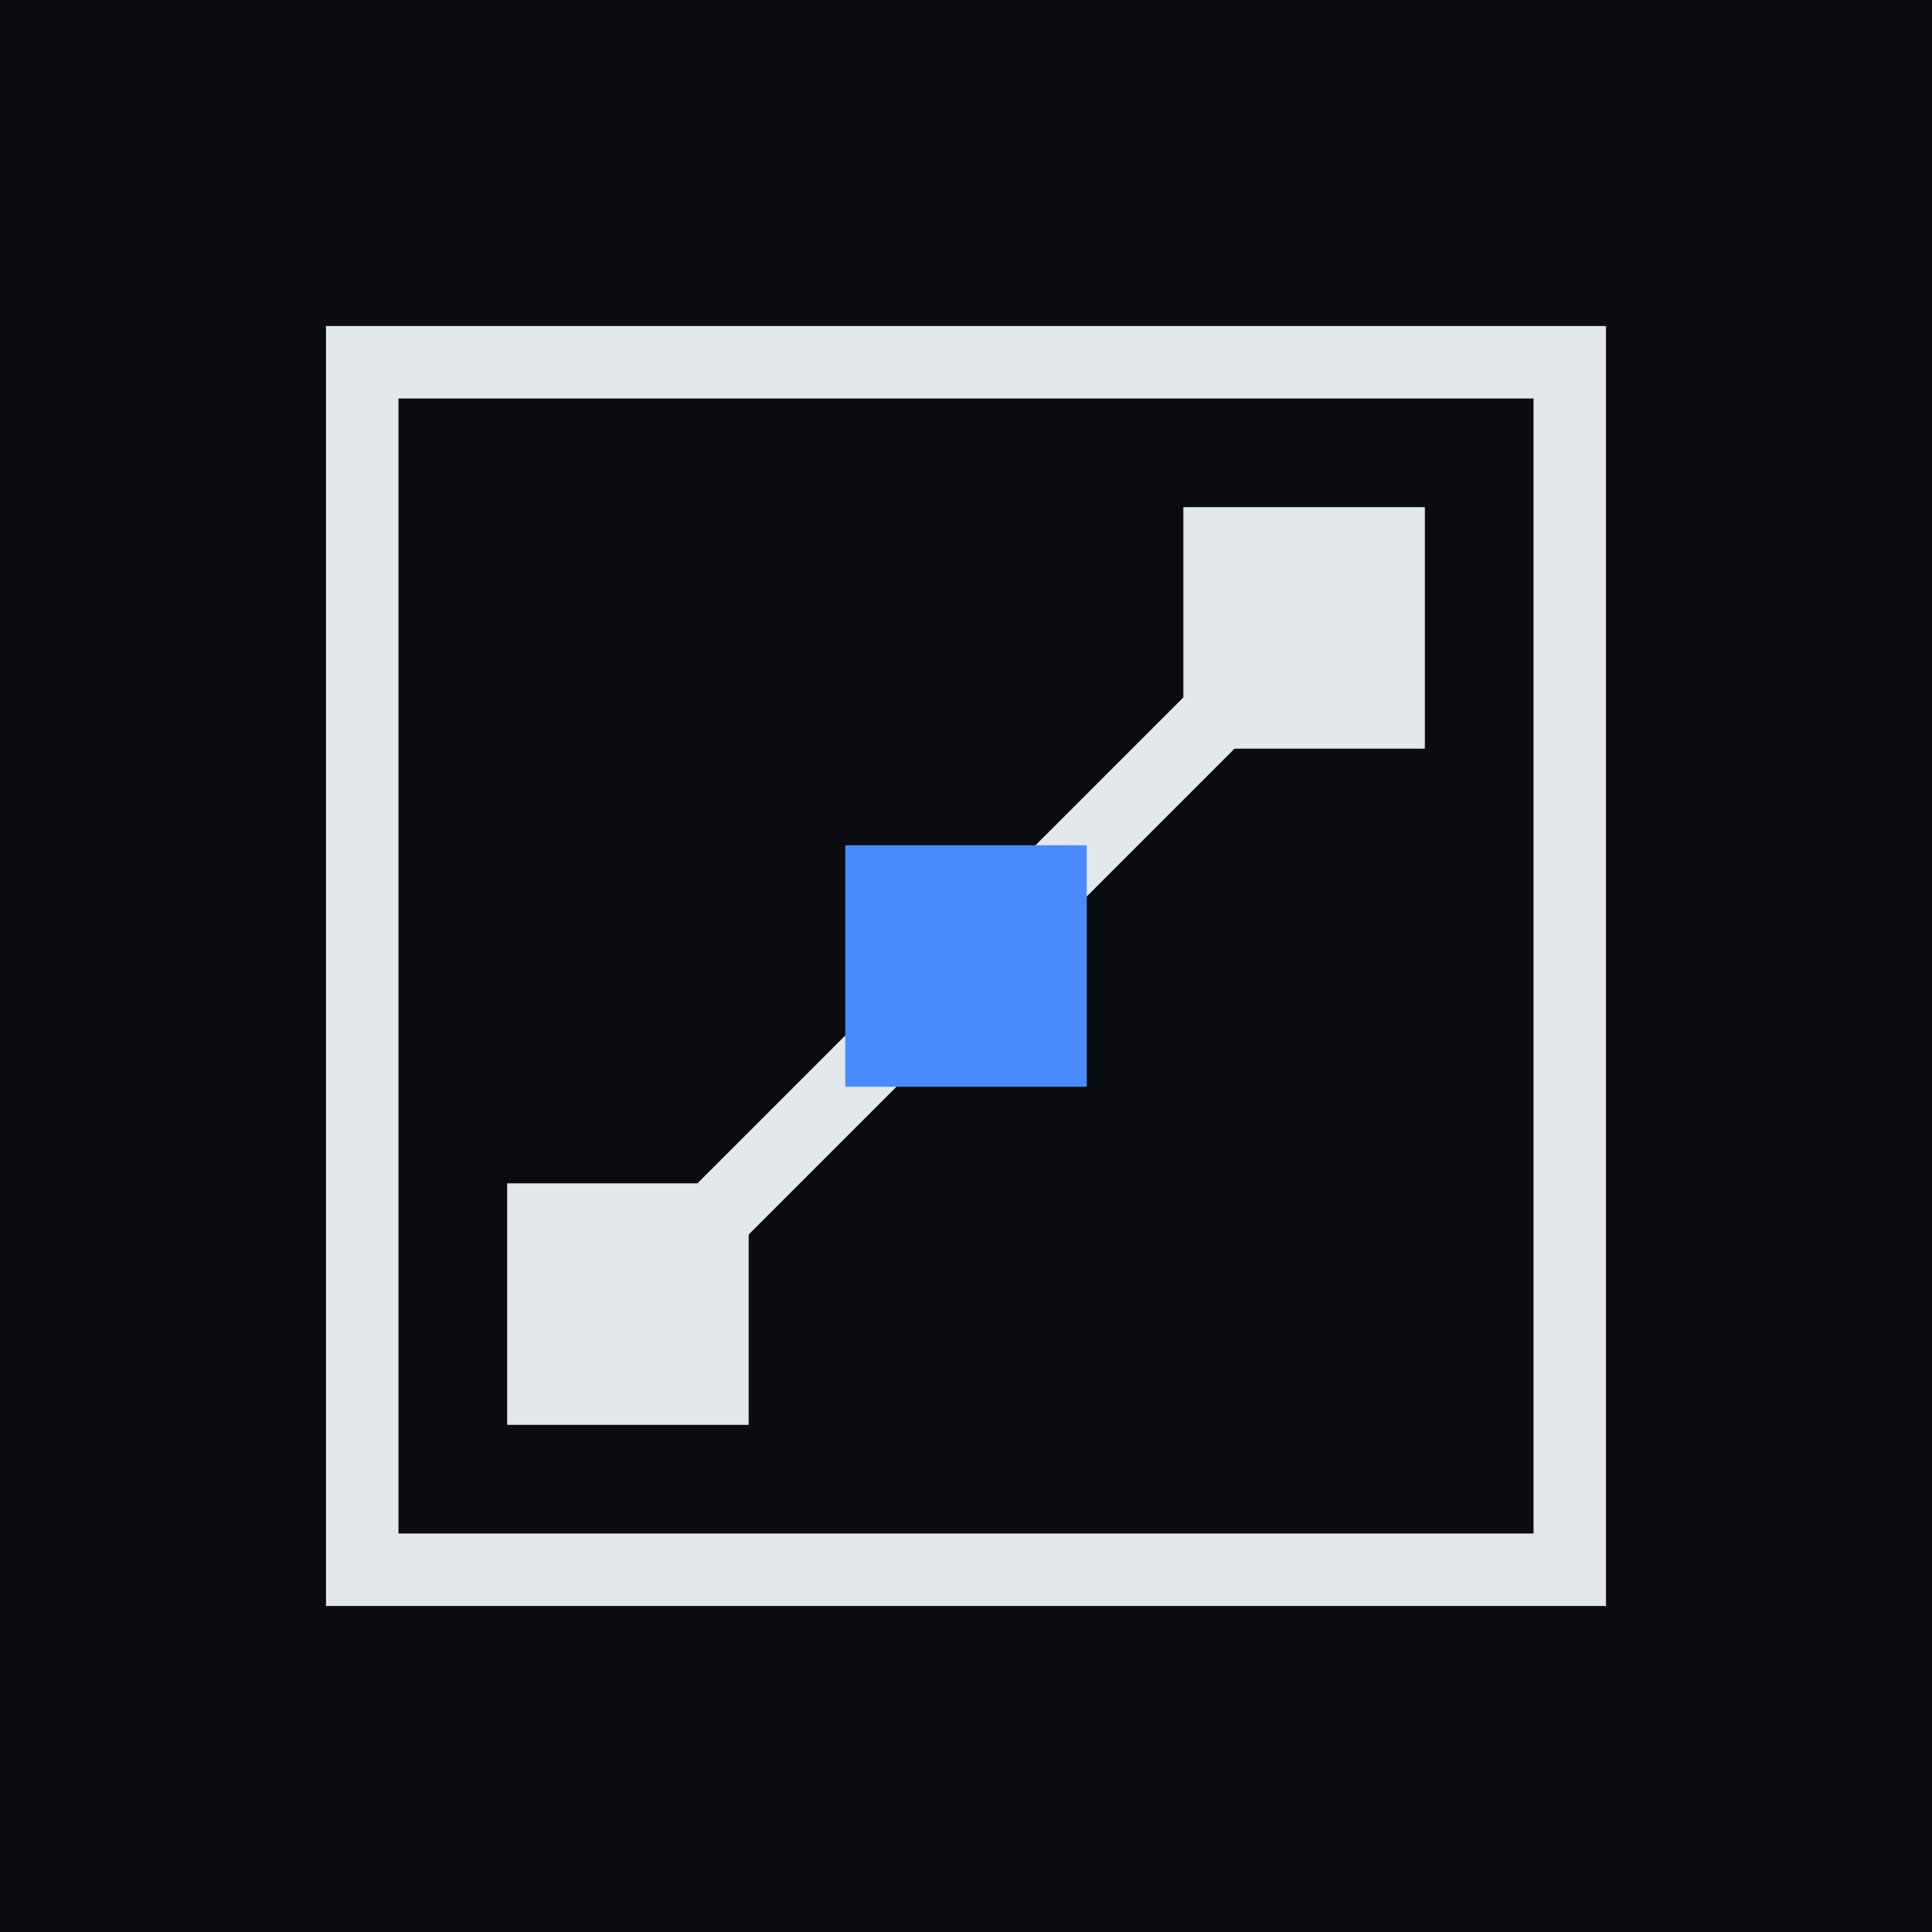
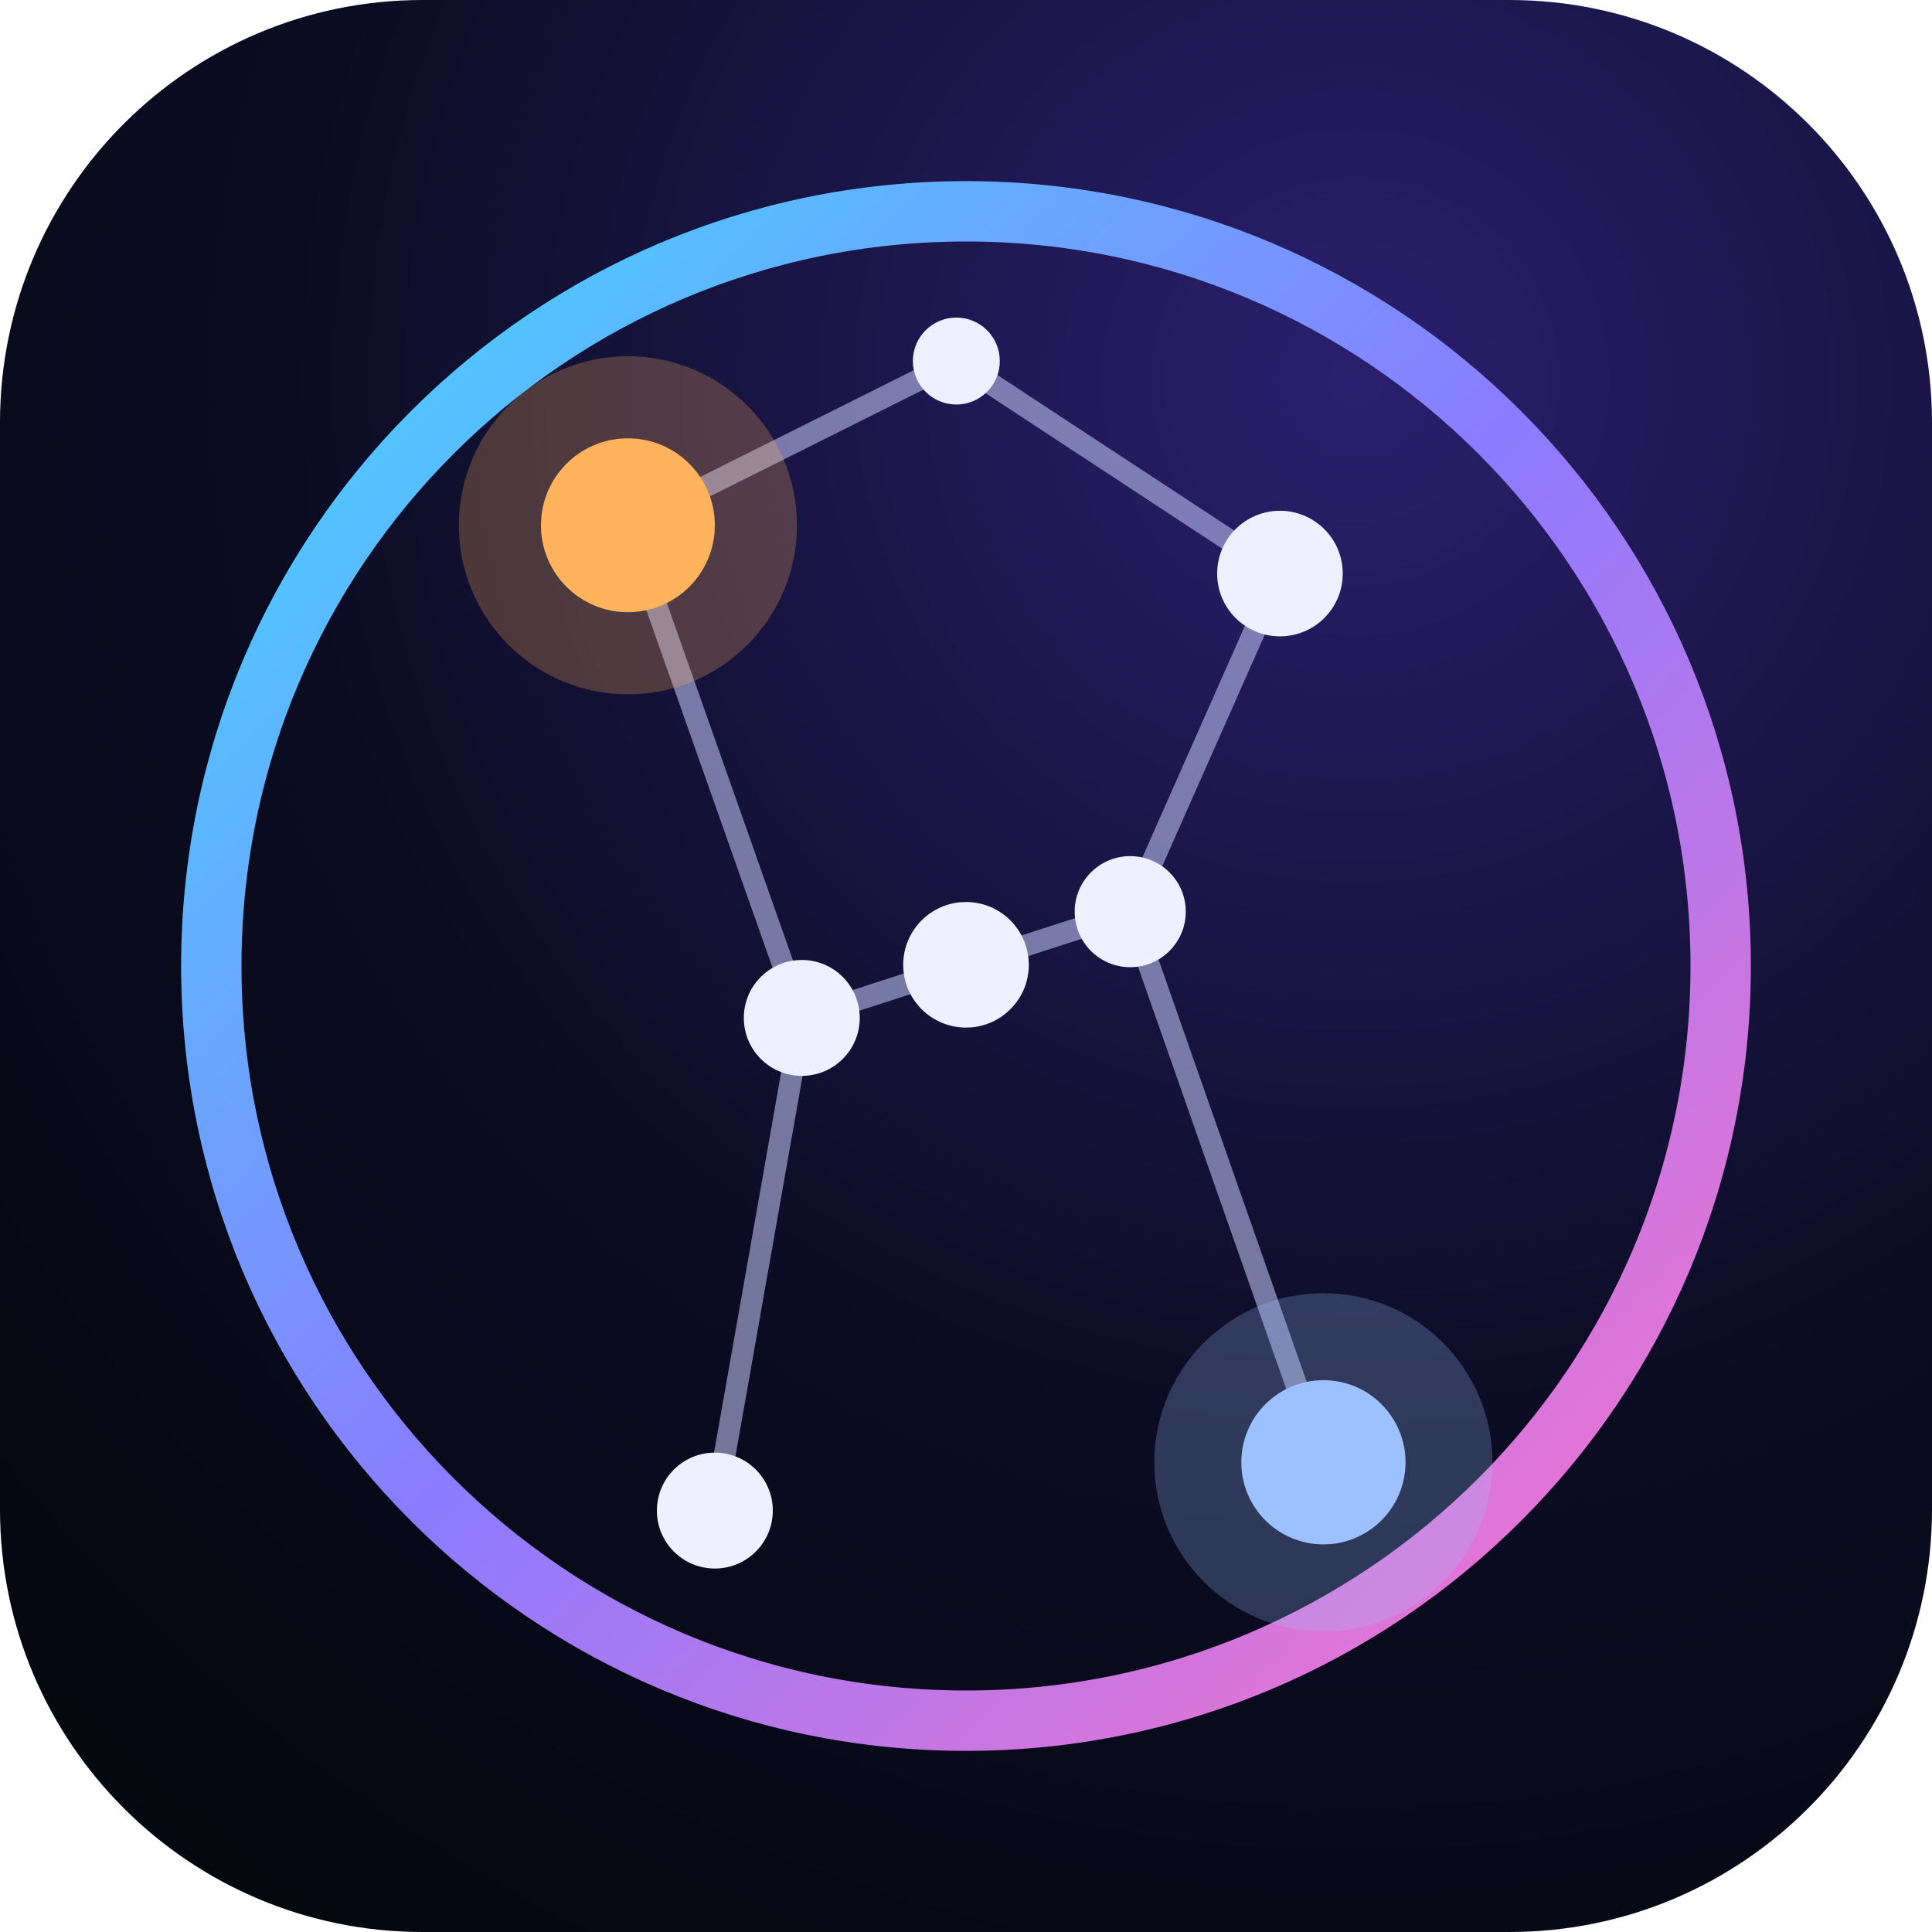
- <svg xmlns="http://www.w3.org/2000/svg" viewBox="0 0 40 40">
-   <rect width="40" height="40" fill="#0A0C0F" />
-   <rect x="7.5" y="7.5" width="25" height="25" fill="none" stroke="#E4E8EC" stroke-width="1.5" />
-   <path d="M13 27 27 13" stroke="#E4E8EC" stroke-width="1.5" />
-   <rect x="10.5" y="24.5" width="5" height="5" fill="#E4E8EC" />
-   <rect x="17.5" y="17.5" width="5" height="5" fill="#4A8CFF" />
-   <rect x="24.5" y="10.5" width="5" height="5" fill="#E4E8EC" />
+ <svg xmlns="http://www.w3.org/2000/svg" viewBox="0 0 64 64">
+   <defs>
+     <radialGradient id="bg" cx="0.7" cy="0.2" r="1">
+       <stop offset="0" stop-color="#2a1f6e" />
+       <stop offset="0.55" stop-color="#0b0c22" />
+       <stop offset="1" stop-color="#05060d" />
+     </radialGradient>
+     <linearGradient id="ring" x1="0" y1="0" x2="1" y2="1">
+       <stop offset="0" stop-color="#3fdcff" />
+       <stop offset="0.5" stop-color="#8b7bff" />
+       <stop offset="1" stop-color="#ff72c8" />
+     </linearGradient>
+     <radialGradient id="glow">
+       <stop offset="0" stop-color="#fff" stop-opacity="0.9" />
+       <stop offset="1" stop-color="#fff" stop-opacity="0" />
+     </radialGradient>
+   </defs>
+   <rect width="64" height="64" rx="14" fill="url(#bg)" />
+   <circle cx="32" cy="32" r="25" fill="none" stroke="url(#ring)" stroke-width="2" />
+   <g transform="translate(32 31) scale(0.8) translate(-32 -31)">
+     <g stroke="#c8ceff" stroke-width="0.9" opacity="0.55">
+       <line x1="18" y1="14" x2="31.6" y2="7.2" />
+       <line x1="31.6" y1="7.2" x2="45" y2="16" />
+       <line x1="18" y1="14" x2="25.2" y2="34.4" />
+       <line x1="45" y1="16" x2="38.8" y2="30" />
+       <line x1="25.2" y1="34.4" x2="32" y2="32.2" />
+       <line x1="32" y1="32.2" x2="38.8" y2="30" />
+       <line x1="25.2" y1="34.4" x2="21.6" y2="54.8" />
+       <line x1="38.8" y1="30" x2="46.8" y2="52.8" />
+     </g>
+     <circle cx="18" cy="14" r="7" fill="#ffb35c" opacity="0.25" />
+     <circle cx="18" cy="14" r="3.6" fill="#ffb35c" />
+     <circle cx="45" cy="16" r="2.6" fill="#eef0ff" />
+     <circle cx="31.6" cy="7.2" r="1.8" fill="#eef0ff" />
+     <circle cx="25.2" cy="34.4" r="2.4" fill="#eef0ff" />
+     <circle cx="32" cy="32.2" r="2.6" fill="#eef0ff" />
+     <circle cx="38.8" cy="30" r="2.3" fill="#eef0ff" />
+     <circle cx="21.6" cy="54.8" r="2.4" fill="#eef0ff" />
+     <circle cx="46.8" cy="52.8" r="7" fill="#9dc1ff" opacity="0.25" />
+     <circle cx="46.8" cy="52.8" r="3.4" fill="#9dc1ff" />
+   </g>
</svg>
